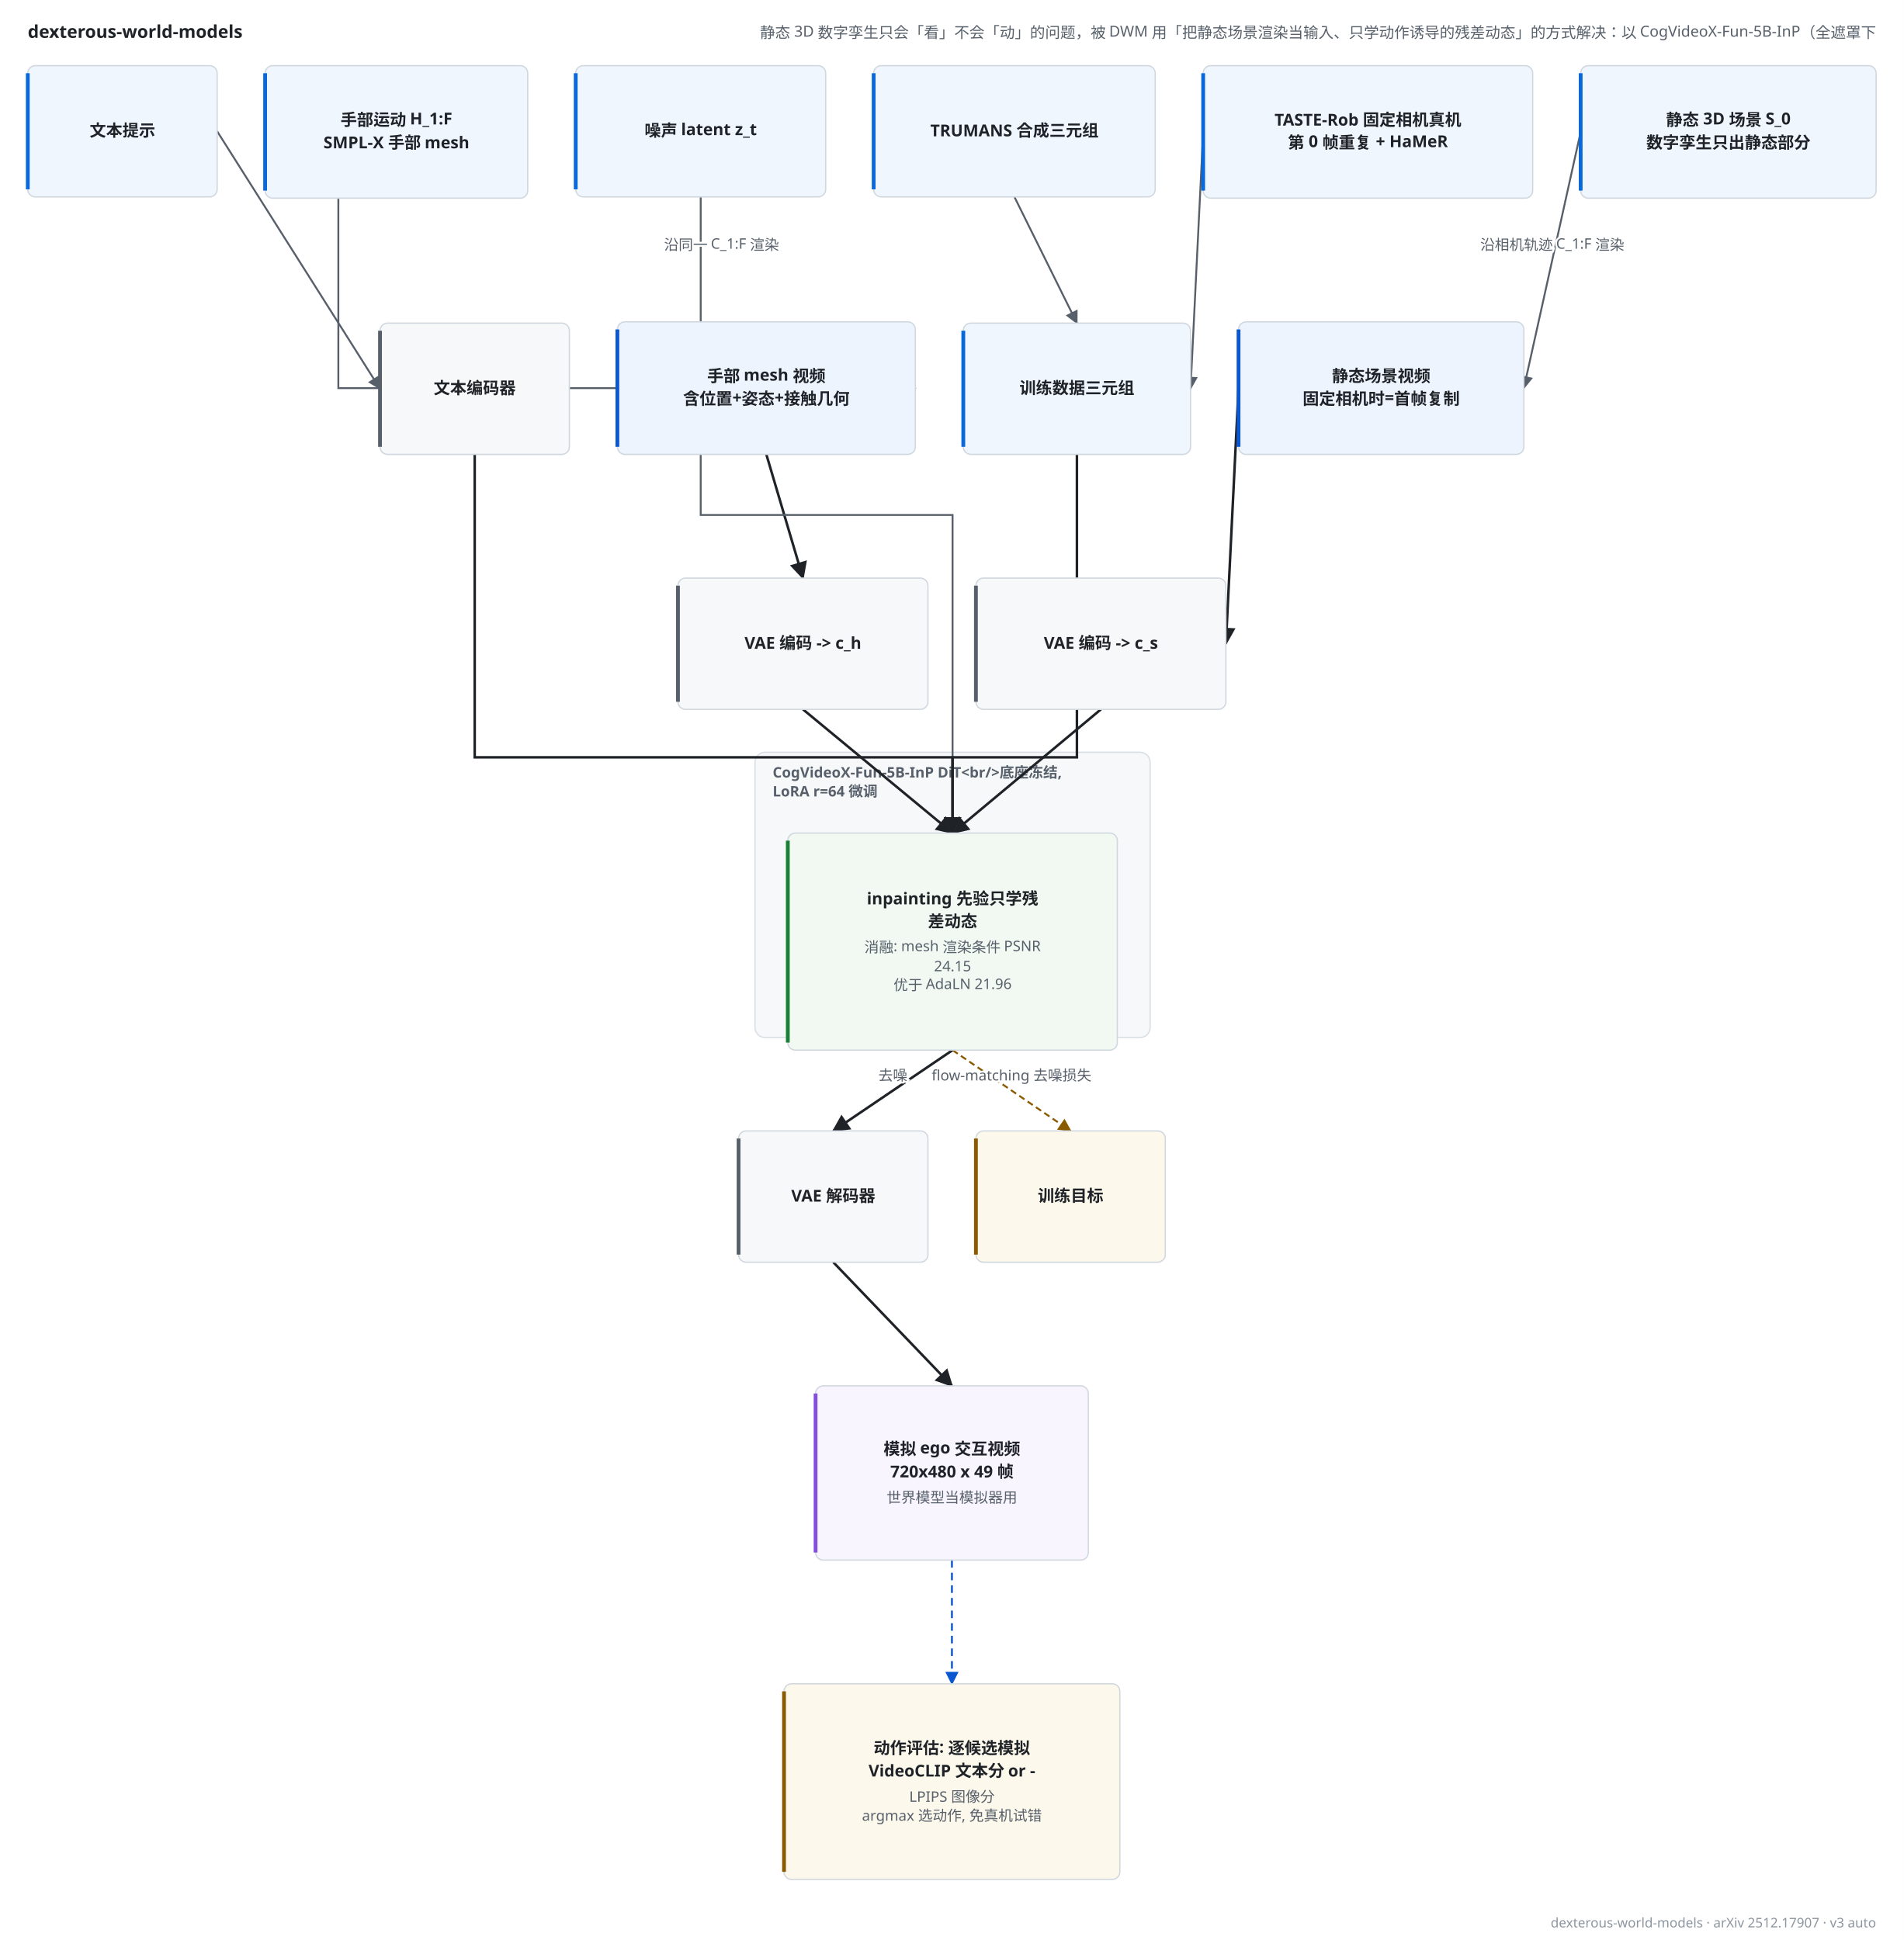
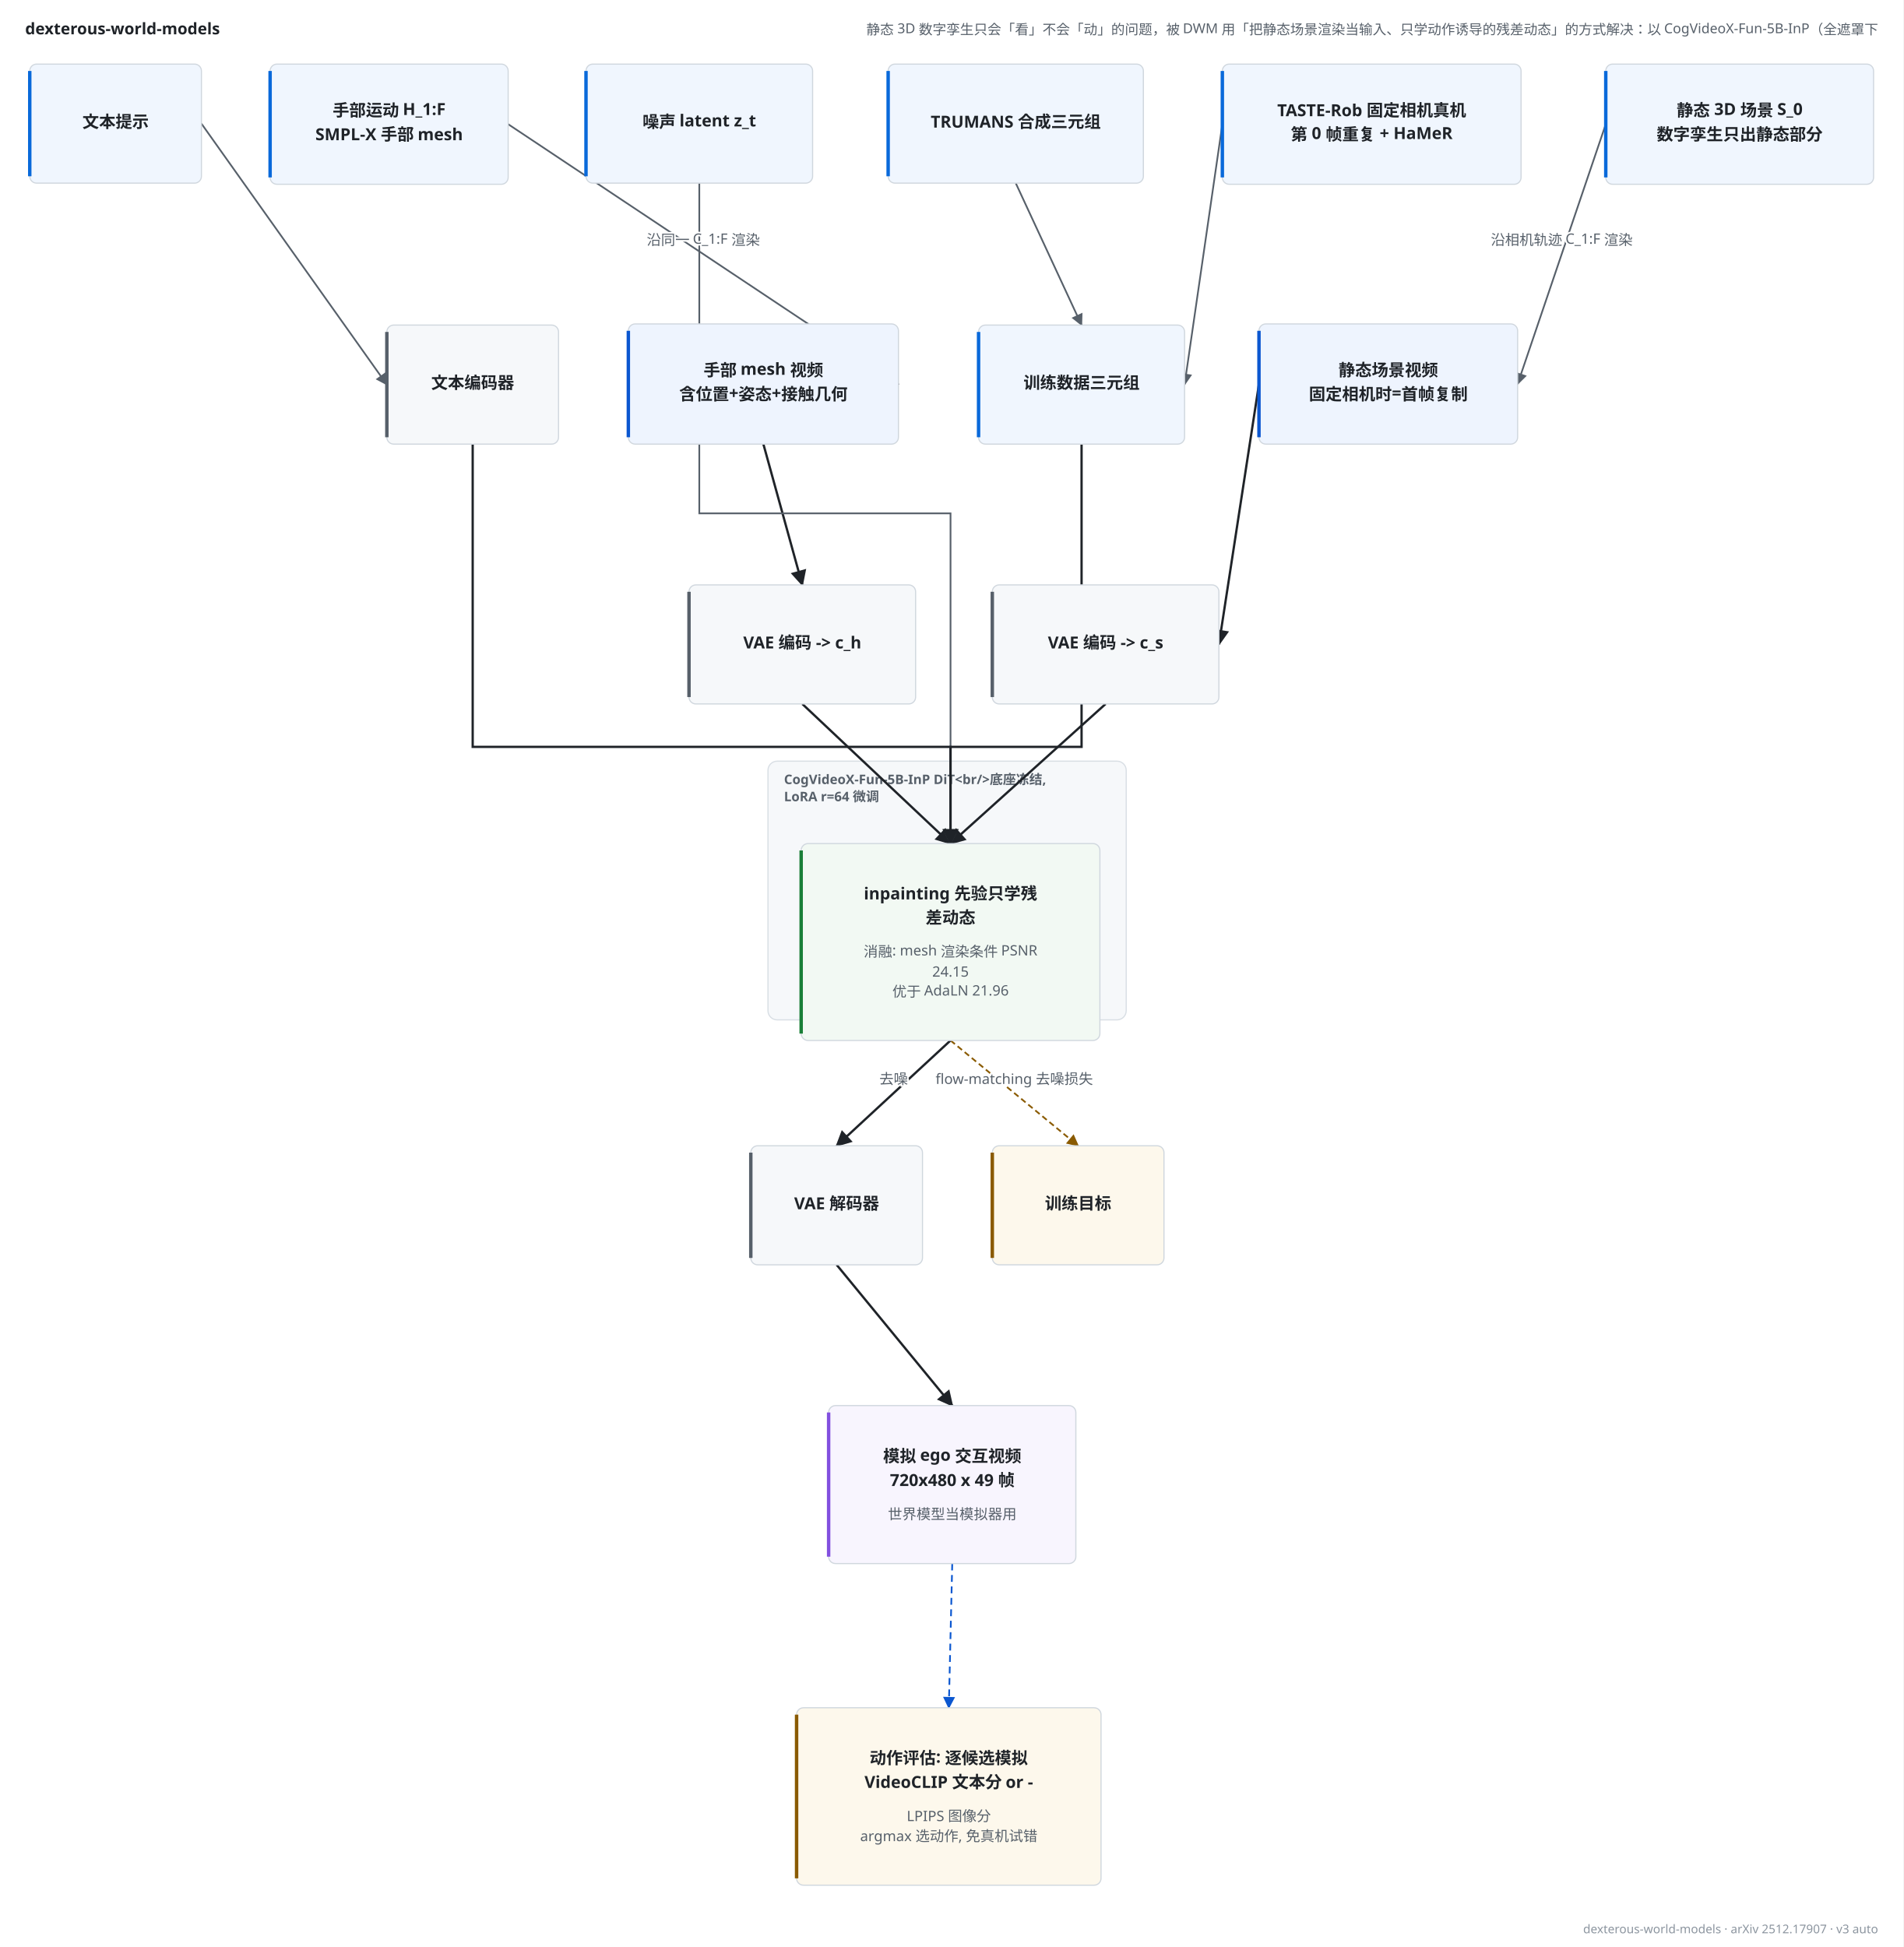
- <svg xmlns="http://www.w3.org/2000/svg" width="1508" height="1537" viewBox="24 98 1508 1537" font-family="'PingFang SC','Hiragino Sans GB','Microsoft YaHei','Segoe UI',sans-serif" role="img">
-   <rect x="24" y="98" width="1508" height="1537" fill="#ffffff" />
-   <text x="46" y="128" font-size="14" font-weight="700" fill="#1f2328">dexterous-world-models</text>
-   <text x="1510" y="128" font-size="12" fill="#57606a" text-anchor="end">静态 3D 数字孪生只会「看」不会「动」的问题，被 DWM 用「把静态场景渲染当输入、只学动作诱导的残差动态」的方式解决：以 CogVideoX-Fun-5B-InP（全遮罩下</text>
+ <svg xmlns="http://www.w3.org/2000/svg" width="1663" height="1701" viewBox="26 112 1663 1701" font-family="'PingFang SC','Hiragino Sans GB','Microsoft YaHei','Segoe UI',sans-serif" role="img">
+   <rect x="26" y="112" width="1663" height="1701" fill="#ffffff" />
+   <text x="48" y="142" font-size="14" font-weight="700" fill="#1f2328">dexterous-world-models</text>
+   <text x="1667" y="142" font-size="12" fill="#57606a" text-anchor="end">静态 3D 数字孪生只会「看」不会「动」的问题，被 DWM 用「把静态场景渲染当输入、只学动作诱导的残差动态」的方式解决：以 CogVideoX-Fun-5B-InP（全遮罩下</text>
  <defs>
    <marker id="arw-main" viewBox="0 0 10 10" refX="9" refY="5" markerWidth="7" markerHeight="7" orient="auto">
      <path d="M0,0 L10,5 L0,10 z" fill="#57606a" />
    </marker>
    <marker id="arw-thick" viewBox="0 0 10 10" refX="9" refY="5" markerWidth="7" markerHeight="7" orient="auto">
      <path d="M0,0 L10,5 L0,10 z" fill="#1f2328" />
    </marker>
    <marker id="arw-thin" viewBox="0 0 10 10" refX="9" refY="5" markerWidth="7" markerHeight="7" orient="auto">
      <path d="M0,0 L10,5 L0,10 z" fill="#8c959f" />
    </marker>
    <marker id="arw-fb" viewBox="0 0 10 10" refX="9" refY="5" markerWidth="7" markerHeight="7" orient="auto">
      <path d="M0,0 L10,5 L0,10 z" fill="#0b57d0" />
    </marker>
    <marker id="arw-loss" viewBox="0 0 10 10" refX="9" refY="5" markerWidth="7" markerHeight="7" orient="auto">
      <path d="M0,0 L10,5 L0,10 z" fill="#8a5a00" />
    </marker>
  </defs>
-   <rect x="622" y="694" width="313" height="226" rx="8" fill="#f6f8fa" stroke="#d8dee4" />
-   <text x="636" y="714" font-size="11.5" font-weight="600" fill="#57606a">CogVideoX-Fun-5B-InP DiT&lt;br/&gt;底座冻结,</text>
-   <text x="636" y="729" font-size="11.5" font-weight="600" fill="#57606a">LoRA r=64 微调</text>
-   <path d="M 1276.0 202.5 L 1231.0 405.5" fill="none" stroke="#57606a" stroke-width="1.5" marker-end="url(#arw-main)" />
-   <path d="M 442.0 202.5 L 292.0 202.5 L 292.0 405.5 L 749.0 405.5" fill="none" stroke="#57606a" stroke-width="1.5" marker-end="url(#arw-main)" />
-   <path d="M 196.0 202.0 L 325.0 406.0" fill="none" stroke="#57606a" stroke-width="1.5" marker-end="url(#arw-main)" />
-   <path d="M 1005.0 405.5 L 995.0 608.0" fill="none" stroke="#1f2328" stroke-width="2.0" marker-end="url(#arw-thick)" />
-   <path d="M 631.0 458.0 L 660.0 556.0" fill="none" stroke="#1f2328" stroke-width="2.0" marker-end="url(#arw-thick)" />
-   <path d="M 896.0 660.0 L 778.5 758.0" fill="none" stroke="#1f2328" stroke-width="2.0" marker-end="url(#arw-thick)" />
-   <path d="M 660.0 660.0 L 778.5 758.0" fill="none" stroke="#1f2328" stroke-width="2.0" marker-end="url(#arw-thick)" />
-   <path d="M 400.0 458.0 L 400.0 698.0 L 778.5 698.0 L 778.5 758.0" fill="none" stroke="#1f2328" stroke-width="2.0" marker-end="url(#arw-thick)" />
-   <path d="M 579.0 254.0 L 579.0 506.0 L 778.5 506.0 L 778.5 758.0" fill="none" stroke="#57606a" stroke-width="1.5" marker-end="url(#arw-main)" />
-   <path d="M 778.5 930.0 L 872.0 994.0" fill="none" stroke="#8a5a00" stroke-width="1.5" stroke-dasharray="5 3" marker-end="url(#arw-loss)" />
-   <path d="M 778.5 930.0 L 684.0 994.0" fill="none" stroke="#1f2328" stroke-width="2.0" marker-end="url(#arw-thick)" />
-   <path d="M 684.0 1098.0 L 778.0 1196.0" fill="none" stroke="#1f2328" stroke-width="2.0" marker-end="url(#arw-thick)" />
-   <path d="M 778.0 1334.0 L 778.0 1432.0" fill="none" stroke="#0b57d0" stroke-width="1.5" stroke-dasharray="6 4" marker-end="url(#arw-fb)" />
-   <path d="M 877.0 458.0 L 877.0 698.0 L 778.5 698.0 L 778.5 758.0" fill="none" stroke="#1f2328" stroke-width="2.0" marker-end="url(#arw-thick)" />
-   <path d="M 827.5 254.0 L 877.0 354.0" fill="none" stroke="#57606a" stroke-width="1.5" marker-end="url(#arw-main)" />
-   <path d="M 977.0 202.5 L 967.0 406.0" fill="none" stroke="#57606a" stroke-width="1.5" marker-end="url(#arw-main)" />
-   <rect x="1276" y="150" width="234" height="105" rx="6" fill="#f0f6fe" stroke="#d0d7de" stroke-width="1" />
-   <line x1="1276" y1="156" x2="1276" y2="249" stroke="#0969da" stroke-width="3" />
-   <text x="1393.0" y="197.5" font-size="13" font-weight="700" fill="#1f2328" text-anchor="middle">静态 3D 场景 S_0</text>
-   <text x="1393.0" y="215.5" font-size="13" font-weight="700" fill="#1f2328" text-anchor="middle">数字孪生只出静态部分</text>
-   <rect x="1005" y="353" width="226" height="105" rx="6" fill="#eef4fe" stroke="#d0d7de" stroke-width="1" />
-   <line x1="1005" y1="359" x2="1005" y2="452" stroke="#0b57d0" stroke-width="3" />
-   <text x="1118.0" y="400.5" font-size="13" font-weight="700" fill="#1f2328" text-anchor="middle">静态场景视频</text>
-   <text x="1118.0" y="418.5" font-size="13" font-weight="700" fill="#1f2328" text-anchor="middle">固定相机时=首帧复制</text>
-   <rect x="234" y="150" width="208" height="105" rx="6" fill="#f0f6fe" stroke="#d0d7de" stroke-width="1" />
-   <line x1="234" y1="156" x2="234" y2="249" stroke="#0969da" stroke-width="3" />
-   <text x="338.0" y="197.5" font-size="13" font-weight="700" fill="#1f2328" text-anchor="middle">手部运动 H_1:F</text>
-   <text x="338.0" y="215.5" font-size="13" font-weight="700" fill="#1f2328" text-anchor="middle">SMPL-X 手部 mesh</text>
-   <rect x="513" y="353" width="236" height="105" rx="6" fill="#eef4fe" stroke="#d0d7de" stroke-width="1" />
-   <line x1="513" y1="359" x2="513" y2="452" stroke="#0b57d0" stroke-width="3" />
-   <text x="631.0" y="400.5" font-size="13" font-weight="700" fill="#1f2328" text-anchor="middle">手部 mesh 视频</text>
-   <text x="631.0" y="418.5" font-size="13" font-weight="700" fill="#1f2328" text-anchor="middle">含位置+姿态+接触几何</text>
-   <rect x="46" y="150" width="150" height="104" rx="6" fill="#f0f6fe" stroke="#d0d7de" stroke-width="1" />
-   <line x1="46" y1="156" x2="46" y2="248" stroke="#0969da" stroke-width="3" />
-   <text x="121.0" y="206.0" font-size="13" font-weight="700" fill="#1f2328" text-anchor="middle">文本提示</text>
-   <rect x="325" y="354" width="150" height="104" rx="6" fill="#f6f8fa" stroke="#d0d7de" stroke-width="1" />
-   <line x1="325" y1="360" x2="325" y2="452" stroke="#57606a" stroke-width="3" />
-   <text x="400.0" y="410.0" font-size="13" font-weight="700" fill="#1f2328" text-anchor="middle">文本编码器</text>
-   <rect x="797" y="556" width="198" height="104" rx="6" fill="#f6f8fa" stroke="#d0d7de" stroke-width="1" />
-   <line x1="797" y1="562" x2="797" y2="654" stroke="#57606a" stroke-width="3" />
-   <text x="896.0" y="612.0" font-size="13" font-weight="700" fill="#1f2328" text-anchor="middle">VAE 编码 -&gt; c_s</text>
-   <rect x="561" y="556" width="198" height="104" rx="6" fill="#f6f8fa" stroke="#d0d7de" stroke-width="1" />
-   <line x1="561" y1="562" x2="561" y2="654" stroke="#57606a" stroke-width="3" />
-   <text x="660.0" y="612.0" font-size="13" font-weight="700" fill="#1f2328" text-anchor="middle">VAE 编码 -&gt; c_h</text>
-   <rect x="648" y="758" width="261" height="172" rx="6" fill="#f2f9f3" stroke="#d0d7de" stroke-width="1" />
-   <line x1="648" y1="764" x2="648" y2="924" stroke="#1a7f37" stroke-width="3" />
-   <text x="778.5" y="814.5" font-size="13" font-weight="700" fill="#1f2328" text-anchor="middle">inpainting 先验只学残</text>
-   <text x="778.5" y="832.5" font-size="13" font-weight="700" fill="#1f2328" text-anchor="middle">差动态</text>
-   <text x="778.5" y="852.5" font-size="11.5" fill="#57606a" text-anchor="middle">消融: mesh 渲染条件 PSNR</text>
-   <text x="778.5" y="867.5" font-size="11.5" fill="#57606a" text-anchor="middle">24.15</text>
-   <text x="778.5" y="882.5" font-size="11.5" fill="#57606a" text-anchor="middle">优于 AdaLN 21.96</text>
-   <rect x="480" y="150" width="198" height="104" rx="6" fill="#f0f6fe" stroke="#d0d7de" stroke-width="1" />
-   <line x1="480" y1="156" x2="480" y2="248" stroke="#0969da" stroke-width="3" />
-   <text x="579.0" y="206.0" font-size="13" font-weight="700" fill="#1f2328" text-anchor="middle">噪声 latent z_t</text>
-   <rect x="797" y="994" width="150" height="104" rx="6" fill="#fdf8ec" stroke="#d0d7de" stroke-width="1" />
-   <line x1="797" y1="1000" x2="797" y2="1092" stroke="#8a5a00" stroke-width="3" />
-   <text x="872.0" y="1050.0" font-size="13" font-weight="700" fill="#1f2328" text-anchor="middle">训练目标</text>
-   <rect x="609" y="994" width="150" height="104" rx="6" fill="#f6f8fa" stroke="#d0d7de" stroke-width="1" />
-   <line x1="609" y1="1000" x2="609" y2="1092" stroke="#57606a" stroke-width="3" />
-   <text x="684.0" y="1050.0" font-size="13" font-weight="700" fill="#1f2328" text-anchor="middle">VAE 解码器</text>
-   <rect x="670" y="1196" width="216" height="138" rx="6" fill="#f8f5fe" stroke="#d0d7de" stroke-width="1" />
-   <line x1="670" y1="1202" x2="670" y2="1328" stroke="#8250df" stroke-width="3" />
-   <text x="778.0" y="1250.5" font-size="13" font-weight="700" fill="#1f2328" text-anchor="middle">模拟 ego 交互视频</text>
-   <text x="778.0" y="1268.5" font-size="13" font-weight="700" fill="#1f2328" text-anchor="middle">720x480 x 49 帧</text>
-   <text x="778.0" y="1288.5" font-size="11.5" fill="#57606a" text-anchor="middle">世界模型当模拟器用</text>
-   <rect x="645" y="1432" width="266" height="155" rx="6" fill="#fdf8ec" stroke="#d0d7de" stroke-width="1" />
-   <line x1="645" y1="1438" x2="645" y2="1581" stroke="#8a5a00" stroke-width="3" />
-   <text x="778.0" y="1487.5" font-size="13" font-weight="700" fill="#1f2328" text-anchor="middle">动作评估: 逐候选模拟</text>
-   <text x="778.0" y="1505.5" font-size="13" font-weight="700" fill="#1f2328" text-anchor="middle">VideoCLIP 文本分 or -</text>
-   <text x="778.0" y="1525.5" font-size="11.5" fill="#57606a" text-anchor="middle">LPIPS 图像分</text>
-   <text x="778.0" y="1540.5" font-size="11.5" fill="#57606a" text-anchor="middle">argmax 选动作, 免真机试错</text>
-   <rect x="787" y="354" width="180" height="104" rx="6" fill="#f0f6fe" stroke="#d0d7de" stroke-width="1" />
-   <line x1="787" y1="360" x2="787" y2="452" stroke="#0969da" stroke-width="3" />
-   <text x="877.0" y="410.0" font-size="13" font-weight="700" fill="#1f2328" text-anchor="middle">训练数据三元组</text>
-   <rect x="716" y="150" width="223" height="104" rx="6" fill="#f0f6fe" stroke="#d0d7de" stroke-width="1" />
-   <line x1="716" y1="156" x2="716" y2="248" stroke="#0969da" stroke-width="3" />
-   <text x="827.5" y="206.0" font-size="13" font-weight="700" fill="#1f2328" text-anchor="middle">TRUMANS 合成三元组</text>
-   <rect x="977" y="150" width="261" height="105" rx="6" fill="#f0f6fe" stroke="#d0d7de" stroke-width="1" />
-   <line x1="977" y1="156" x2="977" y2="249" stroke="#0969da" stroke-width="3" />
-   <text x="1107.5" y="197.5" font-size="13" font-weight="700" fill="#1f2328" text-anchor="middle">TASTE-Rob 固定相机真机</text>
-   <text x="1107.5" y="215.5" font-size="13" font-weight="700" fill="#1f2328" text-anchor="middle">第 0 帧重复 + HaMeR</text>
-   <text x="1253.5" y="296.0" font-size="11.5" fill="#57606a" text-anchor="middle" paint-order="stroke" stroke="#ffffff" stroke-width="3">沿相机轨迹 C_1:F 渲染</text>
-   <text x="595.5" y="296.0" font-size="11.5" fill="#57606a" text-anchor="middle" paint-order="stroke" stroke="#ffffff" stroke-width="3">沿同一 C_1:F 渲染</text>
-   <text x="825.2" y="954.0" font-size="11.5" fill="#57606a" text-anchor="middle" paint-order="stroke" stroke="#ffffff" stroke-width="3">flow-matching 去噪损失</text>
-   <text x="731.2" y="954.0" font-size="11.5" fill="#57606a" text-anchor="middle" paint-order="stroke" stroke="#ffffff" stroke-width="3">去噪</text>
-   <text x="1510" y="1625" font-size="10.5" fill="#8c959f" text-anchor="end">dexterous-world-models · arXiv 2512.17907 · v3 auto</text>
+   <rect x="697" y="777" width="313" height="226" rx="8" fill="#f6f8fa" stroke="#d8dee4" />
+   <text x="711" y="797" font-size="11.5" font-weight="600" fill="#57606a">CogVideoX-Fun-5B-InP DiT&lt;br/&gt;底座冻结,</text>
+   <text x="711" y="812" font-size="11.5" font-weight="600" fill="#57606a">LoRA r=64 微调</text>
+   <path d="M 1429.0 220.5 L 1352.0 447.5" fill="none" stroke="#57606a" stroke-width="1.5" marker-end="url(#arw-main)" />
+   <path d="M 470.0 220.5 L 811.0 447.5" fill="none" stroke="#57606a" stroke-width="1.5" marker-end="url(#arw-main)" />
+   <path d="M 202.0 220.0 L 364.0 448.0" fill="none" stroke="#57606a" stroke-width="1.5" marker-end="url(#arw-main)" />
+   <path d="M 1126.0 447.5 L 1091.0 675.0" fill="none" stroke="#1f2328" stroke-width="2.0" marker-end="url(#arw-thick)" />
+   <path d="M 693.0 500.0 L 727.0 623.0" fill="none" stroke="#1f2328" stroke-width="2.0" marker-end="url(#arw-thick)" />
+   <path d="M 992.0 727.0 L 856.5 849.0" fill="none" stroke="#1f2328" stroke-width="2.0" marker-end="url(#arw-thick)" />
+   <path d="M 727.0 727.0 L 856.5 849.0" fill="none" stroke="#1f2328" stroke-width="2.0" marker-end="url(#arw-thick)" />
+   <path d="M 439.0 500.0 L 439.0 764.5 L 856.5 764.5 L 856.5 849.0" fill="none" stroke="#1f2328" stroke-width="2.0" marker-end="url(#arw-thick)" />
+   <path d="M 637.0 272.0 L 637.0 560.5 L 856.5 560.5 L 856.5 849.0" fill="none" stroke="#57606a" stroke-width="1.5" marker-end="url(#arw-main)" />
+   <path d="M 856.5 1021.0 L 968.0 1113.0" fill="none" stroke="#8a5a00" stroke-width="1.5" stroke-dasharray="5 3" marker-end="url(#arw-loss)" />
+   <path d="M 856.5 1021.0 L 757.0 1113.0" fill="none" stroke="#1f2328" stroke-width="2.0" marker-end="url(#arw-thick)" />
+   <path d="M 757.0 1217.0 L 858.0 1340.0" fill="none" stroke="#1f2328" stroke-width="2.0" marker-end="url(#arw-thick)" />
+   <path d="M 858.0 1478.0 L 855.0 1604.0" fill="none" stroke="#0b57d0" stroke-width="1.5" stroke-dasharray="6 4" marker-end="url(#arw-fb)" />
+   <path d="M 971.0 500.0 L 971.0 764.5 L 856.5 764.5 L 856.5 849.0" fill="none" stroke="#1f2328" stroke-width="2.0" marker-end="url(#arw-thick)" />
+   <path d="M 913.5 272.0 L 971.0 396.0" fill="none" stroke="#57606a" stroke-width="1.5" marker-end="url(#arw-main)" />
+   <path d="M 1094.0 220.5 L 1061.0 448.0" fill="none" stroke="#57606a" stroke-width="1.5" marker-end="url(#arw-main)" />
+   <rect x="1429" y="168" width="234" height="105" rx="6" fill="#f0f6fe" stroke="#d0d7de" stroke-width="1" />
+   <line x1="1429" y1="174" x2="1429" y2="267" stroke="#0969da" stroke-width="3" />
+   <text x="1546.0" y="213.5" font-size="14.5" font-weight="700" fill="#1f2328" text-anchor="middle">静态 3D 场景 S_0</text>
+   <text x="1546.0" y="234.5" font-size="14.5" font-weight="700" fill="#1f2328" text-anchor="middle">数字孪生只出静态部分</text>
+   <rect x="1126" y="395" width="226" height="105" rx="6" fill="#eef4fe" stroke="#d0d7de" stroke-width="1" />
+   <line x1="1126" y1="401" x2="1126" y2="494" stroke="#0b57d0" stroke-width="3" />
+   <text x="1239.0" y="440.5" font-size="14.5" font-weight="700" fill="#1f2328" text-anchor="middle">静态场景视频</text>
+   <text x="1239.0" y="461.5" font-size="14.5" font-weight="700" fill="#1f2328" text-anchor="middle">固定相机时=首帧复制</text>
+   <rect x="262" y="168" width="208" height="105" rx="6" fill="#f0f6fe" stroke="#d0d7de" stroke-width="1" />
+   <line x1="262" y1="174" x2="262" y2="267" stroke="#0969da" stroke-width="3" />
+   <text x="366.0" y="213.5" font-size="14.5" font-weight="700" fill="#1f2328" text-anchor="middle">手部运动 H_1:F</text>
+   <text x="366.0" y="234.5" font-size="14.5" font-weight="700" fill="#1f2328" text-anchor="middle">SMPL-X 手部 mesh</text>
+   <rect x="575" y="395" width="236" height="105" rx="6" fill="#eef4fe" stroke="#d0d7de" stroke-width="1" />
+   <line x1="575" y1="401" x2="575" y2="494" stroke="#0b57d0" stroke-width="3" />
+   <text x="693.0" y="440.5" font-size="14.5" font-weight="700" fill="#1f2328" text-anchor="middle">手部 mesh 视频</text>
+   <text x="693.0" y="461.5" font-size="14.5" font-weight="700" fill="#1f2328" text-anchor="middle">含位置+姿态+接触几何</text>
+   <rect x="52" y="168" width="150" height="104" rx="6" fill="#f0f6fe" stroke="#d0d7de" stroke-width="1" />
+   <line x1="52" y1="174" x2="52" y2="266" stroke="#0969da" stroke-width="3" />
+   <text x="127.0" y="223.5" font-size="14.5" font-weight="700" fill="#1f2328" text-anchor="middle">文本提示</text>
+   <rect x="364" y="396" width="150" height="104" rx="6" fill="#f6f8fa" stroke="#d0d7de" stroke-width="1" />
+   <line x1="364" y1="402" x2="364" y2="494" stroke="#57606a" stroke-width="3" />
+   <text x="439.0" y="451.5" font-size="14.5" font-weight="700" fill="#1f2328" text-anchor="middle">文本编码器</text>
+   <rect x="893" y="623" width="198" height="104" rx="6" fill="#f6f8fa" stroke="#d0d7de" stroke-width="1" />
+   <line x1="893" y1="629" x2="893" y2="721" stroke="#57606a" stroke-width="3" />
+   <text x="992.0" y="678.5" font-size="14.5" font-weight="700" fill="#1f2328" text-anchor="middle">VAE 编码 -&gt; c_s</text>
+   <rect x="628" y="623" width="198" height="104" rx="6" fill="#f6f8fa" stroke="#d0d7de" stroke-width="1" />
+   <line x1="628" y1="629" x2="628" y2="721" stroke="#57606a" stroke-width="3" />
+   <text x="727.0" y="678.5" font-size="14.5" font-weight="700" fill="#1f2328" text-anchor="middle">VAE 编码 -&gt; c_h</text>
+   <rect x="726" y="849" width="261" height="172" rx="6" fill="#f2f9f3" stroke="#d0d7de" stroke-width="1" />
+   <line x1="726" y1="855" x2="726" y2="1015" stroke="#1a7f37" stroke-width="3" />
+   <text x="856.5" y="897.75" font-size="14.5" font-weight="700" fill="#1f2328" text-anchor="middle">inpainting 先验只学残</text>
+   <text x="856.5" y="918.75" font-size="14.5" font-weight="700" fill="#1f2328" text-anchor="middle">差动态</text>
+   <text x="856.5" y="947.75" font-size="12.5" fill="#57606a" text-anchor="middle">消融: mesh 渲染条件 PSNR</text>
+   <text x="856.5" y="965.25" font-size="12.5" fill="#57606a" text-anchor="middle">24.15</text>
+   <text x="856.5" y="982.75" font-size="12.5" fill="#57606a" text-anchor="middle">优于 AdaLN 21.96</text>
+   <rect x="538" y="168" width="198" height="104" rx="6" fill="#f0f6fe" stroke="#d0d7de" stroke-width="1" />
+   <line x1="538" y1="174" x2="538" y2="266" stroke="#0969da" stroke-width="3" />
+   <text x="637.0" y="223.5" font-size="14.5" font-weight="700" fill="#1f2328" text-anchor="middle">噪声 latent z_t</text>
+   <rect x="893" y="1113" width="150" height="104" rx="6" fill="#fdf8ec" stroke="#d0d7de" stroke-width="1" />
+   <line x1="893" y1="1119" x2="893" y2="1211" stroke="#8a5a00" stroke-width="3" />
+   <text x="968.0" y="1168.5" font-size="14.5" font-weight="700" fill="#1f2328" text-anchor="middle">训练目标</text>
+   <rect x="682" y="1113" width="150" height="104" rx="6" fill="#f6f8fa" stroke="#d0d7de" stroke-width="1" />
+   <line x1="682" y1="1119" x2="682" y2="1211" stroke="#57606a" stroke-width="3" />
+   <text x="757.0" y="1168.5" font-size="14.5" font-weight="700" fill="#1f2328" text-anchor="middle">VAE 解码器</text>
+   <rect x="750" y="1340" width="216" height="138" rx="6" fill="#f8f5fe" stroke="#d0d7de" stroke-width="1" />
+   <line x1="750" y1="1346" x2="750" y2="1472" stroke="#8250df" stroke-width="3" />
+   <text x="858.0" y="1389.25" font-size="14.5" font-weight="700" fill="#1f2328" text-anchor="middle">模拟 ego 交互视频</text>
+   <text x="858.0" y="1410.25" font-size="14.5" font-weight="700" fill="#1f2328" text-anchor="middle">720x480 x 49 帧</text>
+   <text x="858.0" y="1439.25" font-size="12.5" fill="#57606a" text-anchor="middle">世界模型当模拟器用</text>
+   <rect x="722" y="1604" width="266" height="155" rx="6" fill="#fdf8ec" stroke="#d0d7de" stroke-width="1" />
+   <line x1="722" y1="1610" x2="722" y2="1753" stroke="#8a5a00" stroke-width="3" />
+   <text x="855.0" y="1653.0" font-size="14.5" font-weight="700" fill="#1f2328" text-anchor="middle">动作评估: 逐候选模拟</text>
+   <text x="855.0" y="1674.0" font-size="14.5" font-weight="700" fill="#1f2328" text-anchor="middle">VideoCLIP 文本分 or -</text>
+   <text x="855.0" y="1703.0" font-size="12.5" fill="#57606a" text-anchor="middle">LPIPS 图像分</text>
+   <text x="855.0" y="1720.5" font-size="12.5" fill="#57606a" text-anchor="middle">argmax 选动作, 免真机试错</text>
+   <rect x="881" y="396" width="180" height="104" rx="6" fill="#f0f6fe" stroke="#d0d7de" stroke-width="1" />
+   <line x1="881" y1="402" x2="881" y2="494" stroke="#0969da" stroke-width="3" />
+   <text x="971.0" y="451.5" font-size="14.5" font-weight="700" fill="#1f2328" text-anchor="middle">训练数据三元组</text>
+   <rect x="802" y="168" width="223" height="104" rx="6" fill="#f0f6fe" stroke="#d0d7de" stroke-width="1" />
+   <line x1="802" y1="174" x2="802" y2="266" stroke="#0969da" stroke-width="3" />
+   <text x="913.5" y="223.5" font-size="14.5" font-weight="700" fill="#1f2328" text-anchor="middle">TRUMANS 合成三元组</text>
+   <rect x="1094" y="168" width="261" height="105" rx="6" fill="#f0f6fe" stroke="#d0d7de" stroke-width="1" />
+   <line x1="1094" y1="174" x2="1094" y2="267" stroke="#0969da" stroke-width="3" />
+   <text x="1224.5" y="213.5" font-size="14.5" font-weight="700" fill="#1f2328" text-anchor="middle">TASTE-Rob 固定相机真机</text>
+   <text x="1224.5" y="234.5" font-size="14.5" font-weight="700" fill="#1f2328" text-anchor="middle">第 0 帧重复 + HaMeR</text>
+   <text x="1390.5" y="326.0" font-size="12.5" fill="#57606a" text-anchor="middle" paint-order="stroke" stroke="#ffffff" stroke-width="3">沿相机轨迹 C_1:F 渲染</text>
+   <text x="640.5" y="326.0" font-size="12.5" fill="#57606a" text-anchor="middle" paint-order="stroke" stroke="#ffffff" stroke-width="3">沿同一 C_1:F 渲染</text>
+   <text x="912.2" y="1059.0" font-size="12.5" fill="#57606a" text-anchor="middle" paint-order="stroke" stroke="#ffffff" stroke-width="3">flow-matching 去噪损失</text>
+   <text x="806.8" y="1059.0" font-size="12.5" fill="#57606a" text-anchor="middle" paint-order="stroke" stroke="#ffffff" stroke-width="3">去噪</text>
+   <text x="1667" y="1801" font-size="10.5" fill="#8c959f" text-anchor="end">dexterous-world-models · arXiv 2512.17907 · v3 auto</text>
</svg>
